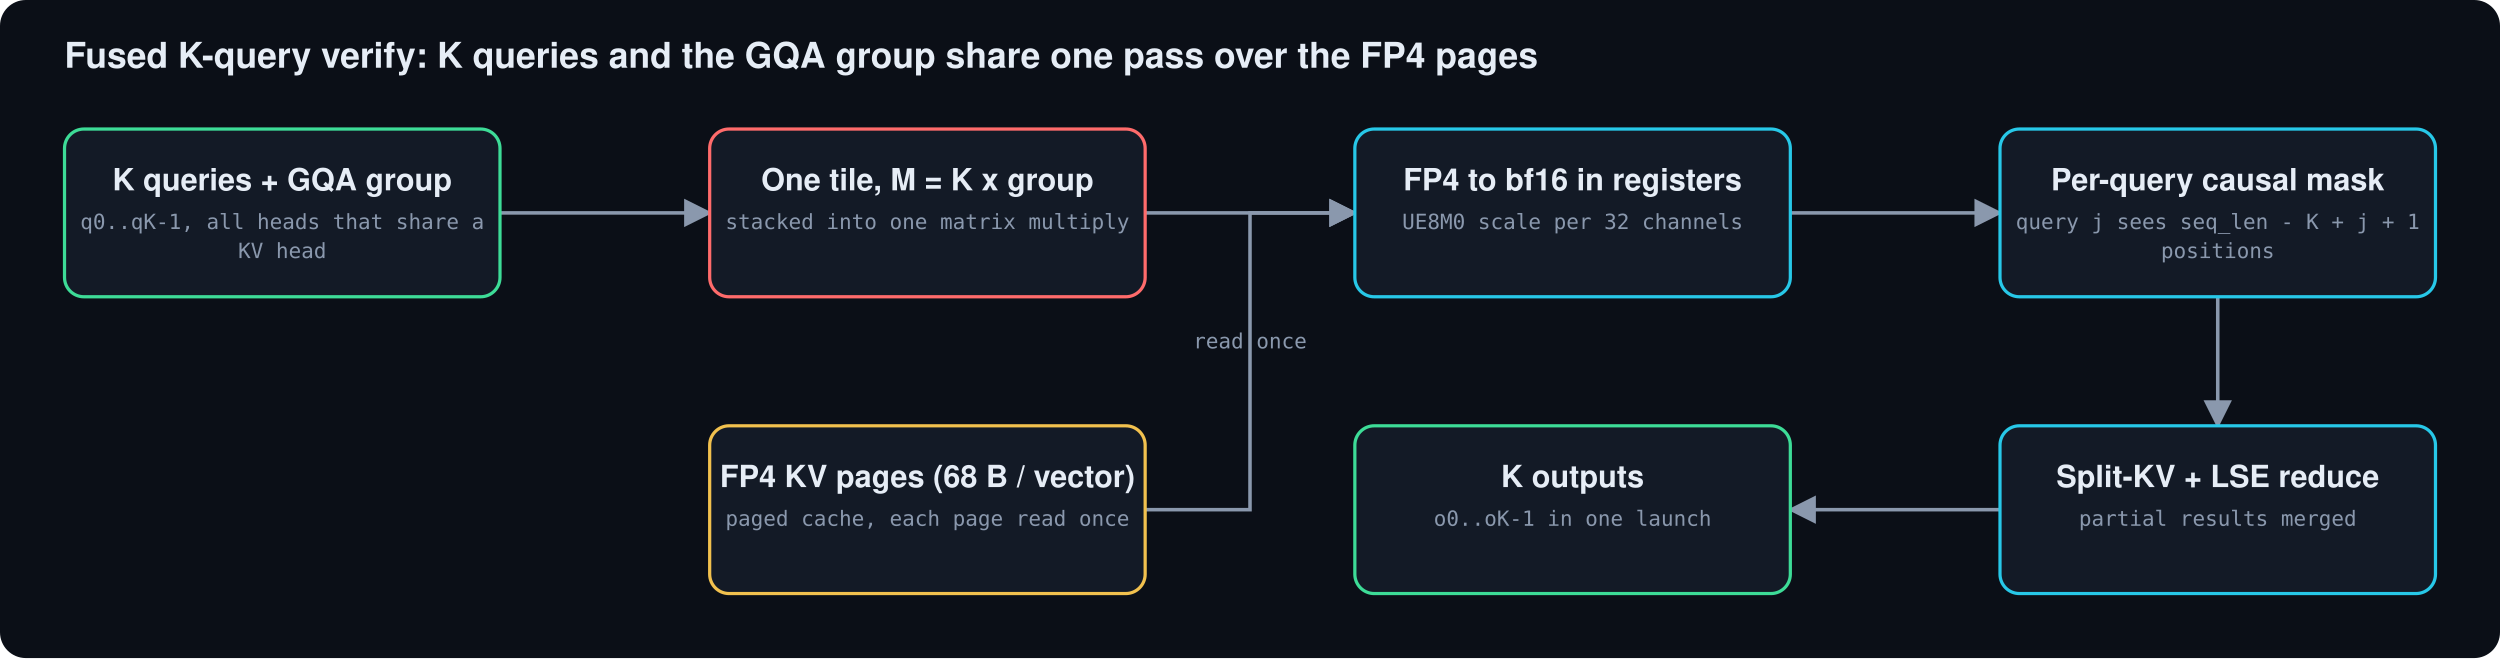
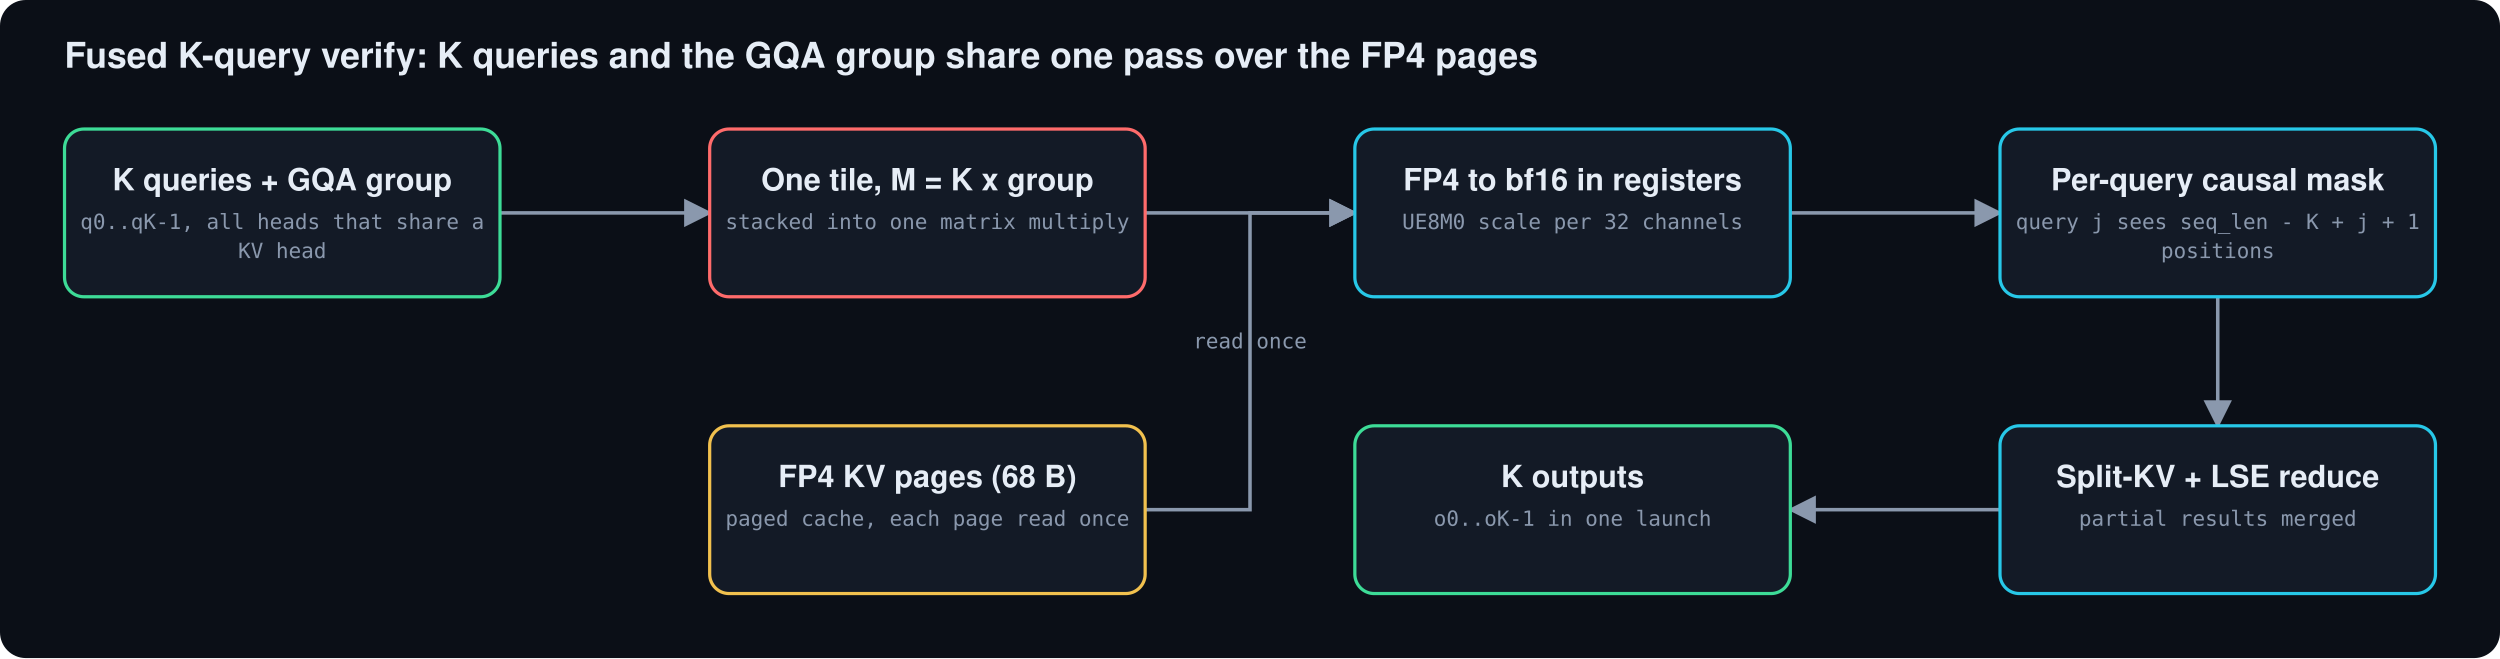
<svg xmlns="http://www.w3.org/2000/svg" viewBox="0 0 1550 408" width="1550" height="408" role="img" aria-label="Fused K-query verify: K queries and the GQA group share one pass over the FP4 pages">
  <defs>
    <marker id="ah" viewBox="0 0 10 10" refX="9" refY="5" markerWidth="8" markerHeight="8" orient="auto-start-reverse">
      <path d="M0 0L10 5L0 10z" fill="#8a98ad" />
    </marker>
  </defs>
  <rect width="1550" height="408" rx="16" fill="#0b0f17" />
  <text x="40" y="42" font-family="ui-sans-serif,system-ui,-apple-system,'Segoe UI',Helvetica,Arial,sans-serif" font-weight="700" font-size="22" fill="#e6edf6">Fused K-query verify: K queries and the GQA group share one pass over the FP4 pages</text>
  <polyline points="310,132 375,132 375,132 440,132" fill="none" stroke="#8a98ad" stroke-width="2.2" marker-end="url(#ah)" />
  <polyline points="710,132 775,132 775,132 840,132" fill="none" stroke="#8a98ad" stroke-width="2.2" marker-end="url(#ah)" />
  <polyline points="710,316 775,316 775,132 840,132" fill="none" stroke="#8a98ad" stroke-width="2.2" marker-end="url(#ah)" />
  <text x="775" y="216" text-anchor="middle" font-family="ui-monospace,SFMono-Regular,Menlo,Consolas,monospace" font-size="13" fill="#8a98ad">read once</text>
  <polyline points="1110,132 1175,132 1175,132 1240,132" fill="none" stroke="#8a98ad" stroke-width="2.2" marker-end="url(#ah)" />
  <polyline points="1375,184 1375,264" fill="none" stroke="#8a98ad" stroke-width="2.2" marker-end="url(#ah)" />
  <polyline points="1240,316 1175,316 1175,316 1110,316" fill="none" stroke="#8a98ad" stroke-width="2.2" marker-end="url(#ah)" />
  <rect x="40" y="80" width="270" height="104" rx="12" fill="#131a26" stroke="#3ddc97" stroke-width="2" />
  <text x="175.0" y="118" text-anchor="middle" font-family="ui-sans-serif,system-ui,-apple-system,'Segoe UI',Helvetica,Arial,sans-serif" font-weight="700" font-size="19" fill="#e6edf6">K queries + GQA group</text>
  <text x="175.0" y="142" text-anchor="middle" font-family="ui-monospace,SFMono-Regular,Menlo,Consolas,monospace" font-size="13" fill="#8a98ad">q0..qK-1, all heads that share a</text>
  <text x="175.0" y="160" text-anchor="middle" font-family="ui-monospace,SFMono-Regular,Menlo,Consolas,monospace" font-size="13" fill="#8a98ad">KV head</text>
  <rect x="440" y="80" width="270" height="104" rx="12" fill="#131a26" stroke="#ff6b6b" stroke-width="2" />
  <text x="575.0" y="118" text-anchor="middle" font-family="ui-sans-serif,system-ui,-apple-system,'Segoe UI',Helvetica,Arial,sans-serif" font-weight="700" font-size="19" fill="#e6edf6">One tile, M = K x group</text>
  <text x="575.0" y="142" text-anchor="middle" font-family="ui-monospace,SFMono-Regular,Menlo,Consolas,monospace" font-size="13" fill="#8a98ad">stacked into one matrix multiply</text>
  <rect x="440" y="264" width="270" height="104" rx="12" fill="#131a26" stroke="#f2c14e" stroke-width="2" />
-   <text x="575.0" y="302" text-anchor="middle" font-family="ui-sans-serif,system-ui,-apple-system,'Segoe UI',Helvetica,Arial,sans-serif" font-weight="700" font-size="19" fill="#e6edf6">FP4 KV pages (68 B / vector)</text>
+   <text x="575.0" y="302" text-anchor="middle" font-family="ui-sans-serif,system-ui,-apple-system,'Segoe UI',Helvetica,Arial,sans-serif" font-weight="700" font-size="19" fill="#e6edf6">FP4 KV pages (68 B)</text>
  <text x="575.0" y="326" text-anchor="middle" font-family="ui-monospace,SFMono-Regular,Menlo,Consolas,monospace" font-size="13" fill="#8a98ad">paged cache, each page read once</text>
  <rect x="840" y="80" width="270" height="104" rx="12" fill="#131a26" stroke="#27c8e8" stroke-width="2" />
  <text x="975.0" y="118" text-anchor="middle" font-family="ui-sans-serif,system-ui,-apple-system,'Segoe UI',Helvetica,Arial,sans-serif" font-weight="700" font-size="19" fill="#e6edf6">FP4 to bf16 in registers</text>
  <text x="975.0" y="142" text-anchor="middle" font-family="ui-monospace,SFMono-Regular,Menlo,Consolas,monospace" font-size="13" fill="#8a98ad">UE8M0 scale per 32 channels</text>
  <rect x="1240" y="80" width="270" height="104" rx="12" fill="#131a26" stroke="#27c8e8" stroke-width="2" />
  <text x="1375.0" y="118" text-anchor="middle" font-family="ui-sans-serif,system-ui,-apple-system,'Segoe UI',Helvetica,Arial,sans-serif" font-weight="700" font-size="19" fill="#e6edf6">Per-query causal mask</text>
  <text x="1375.0" y="142" text-anchor="middle" font-family="ui-monospace,SFMono-Regular,Menlo,Consolas,monospace" font-size="13" fill="#8a98ad">query j sees seq_len - K + j + 1</text>
  <text x="1375.0" y="160" text-anchor="middle" font-family="ui-monospace,SFMono-Regular,Menlo,Consolas,monospace" font-size="13" fill="#8a98ad">positions</text>
  <rect x="1240" y="264" width="270" height="104" rx="12" fill="#131a26" stroke="#27c8e8" stroke-width="2" />
  <text x="1375.0" y="302" text-anchor="middle" font-family="ui-sans-serif,system-ui,-apple-system,'Segoe UI',Helvetica,Arial,sans-serif" font-weight="700" font-size="19" fill="#e6edf6">Split-KV + LSE reduce</text>
  <text x="1375.0" y="326" text-anchor="middle" font-family="ui-monospace,SFMono-Regular,Menlo,Consolas,monospace" font-size="13" fill="#8a98ad">partial results merged</text>
  <rect x="840" y="264" width="270" height="104" rx="12" fill="#131a26" stroke="#3ddc97" stroke-width="2" />
  <text x="975.0" y="302" text-anchor="middle" font-family="ui-sans-serif,system-ui,-apple-system,'Segoe UI',Helvetica,Arial,sans-serif" font-weight="700" font-size="19" fill="#e6edf6">K outputs</text>
  <text x="975.0" y="326" text-anchor="middle" font-family="ui-monospace,SFMono-Regular,Menlo,Consolas,monospace" font-size="13" fill="#8a98ad">o0..oK-1 in one launch</text>
</svg>
